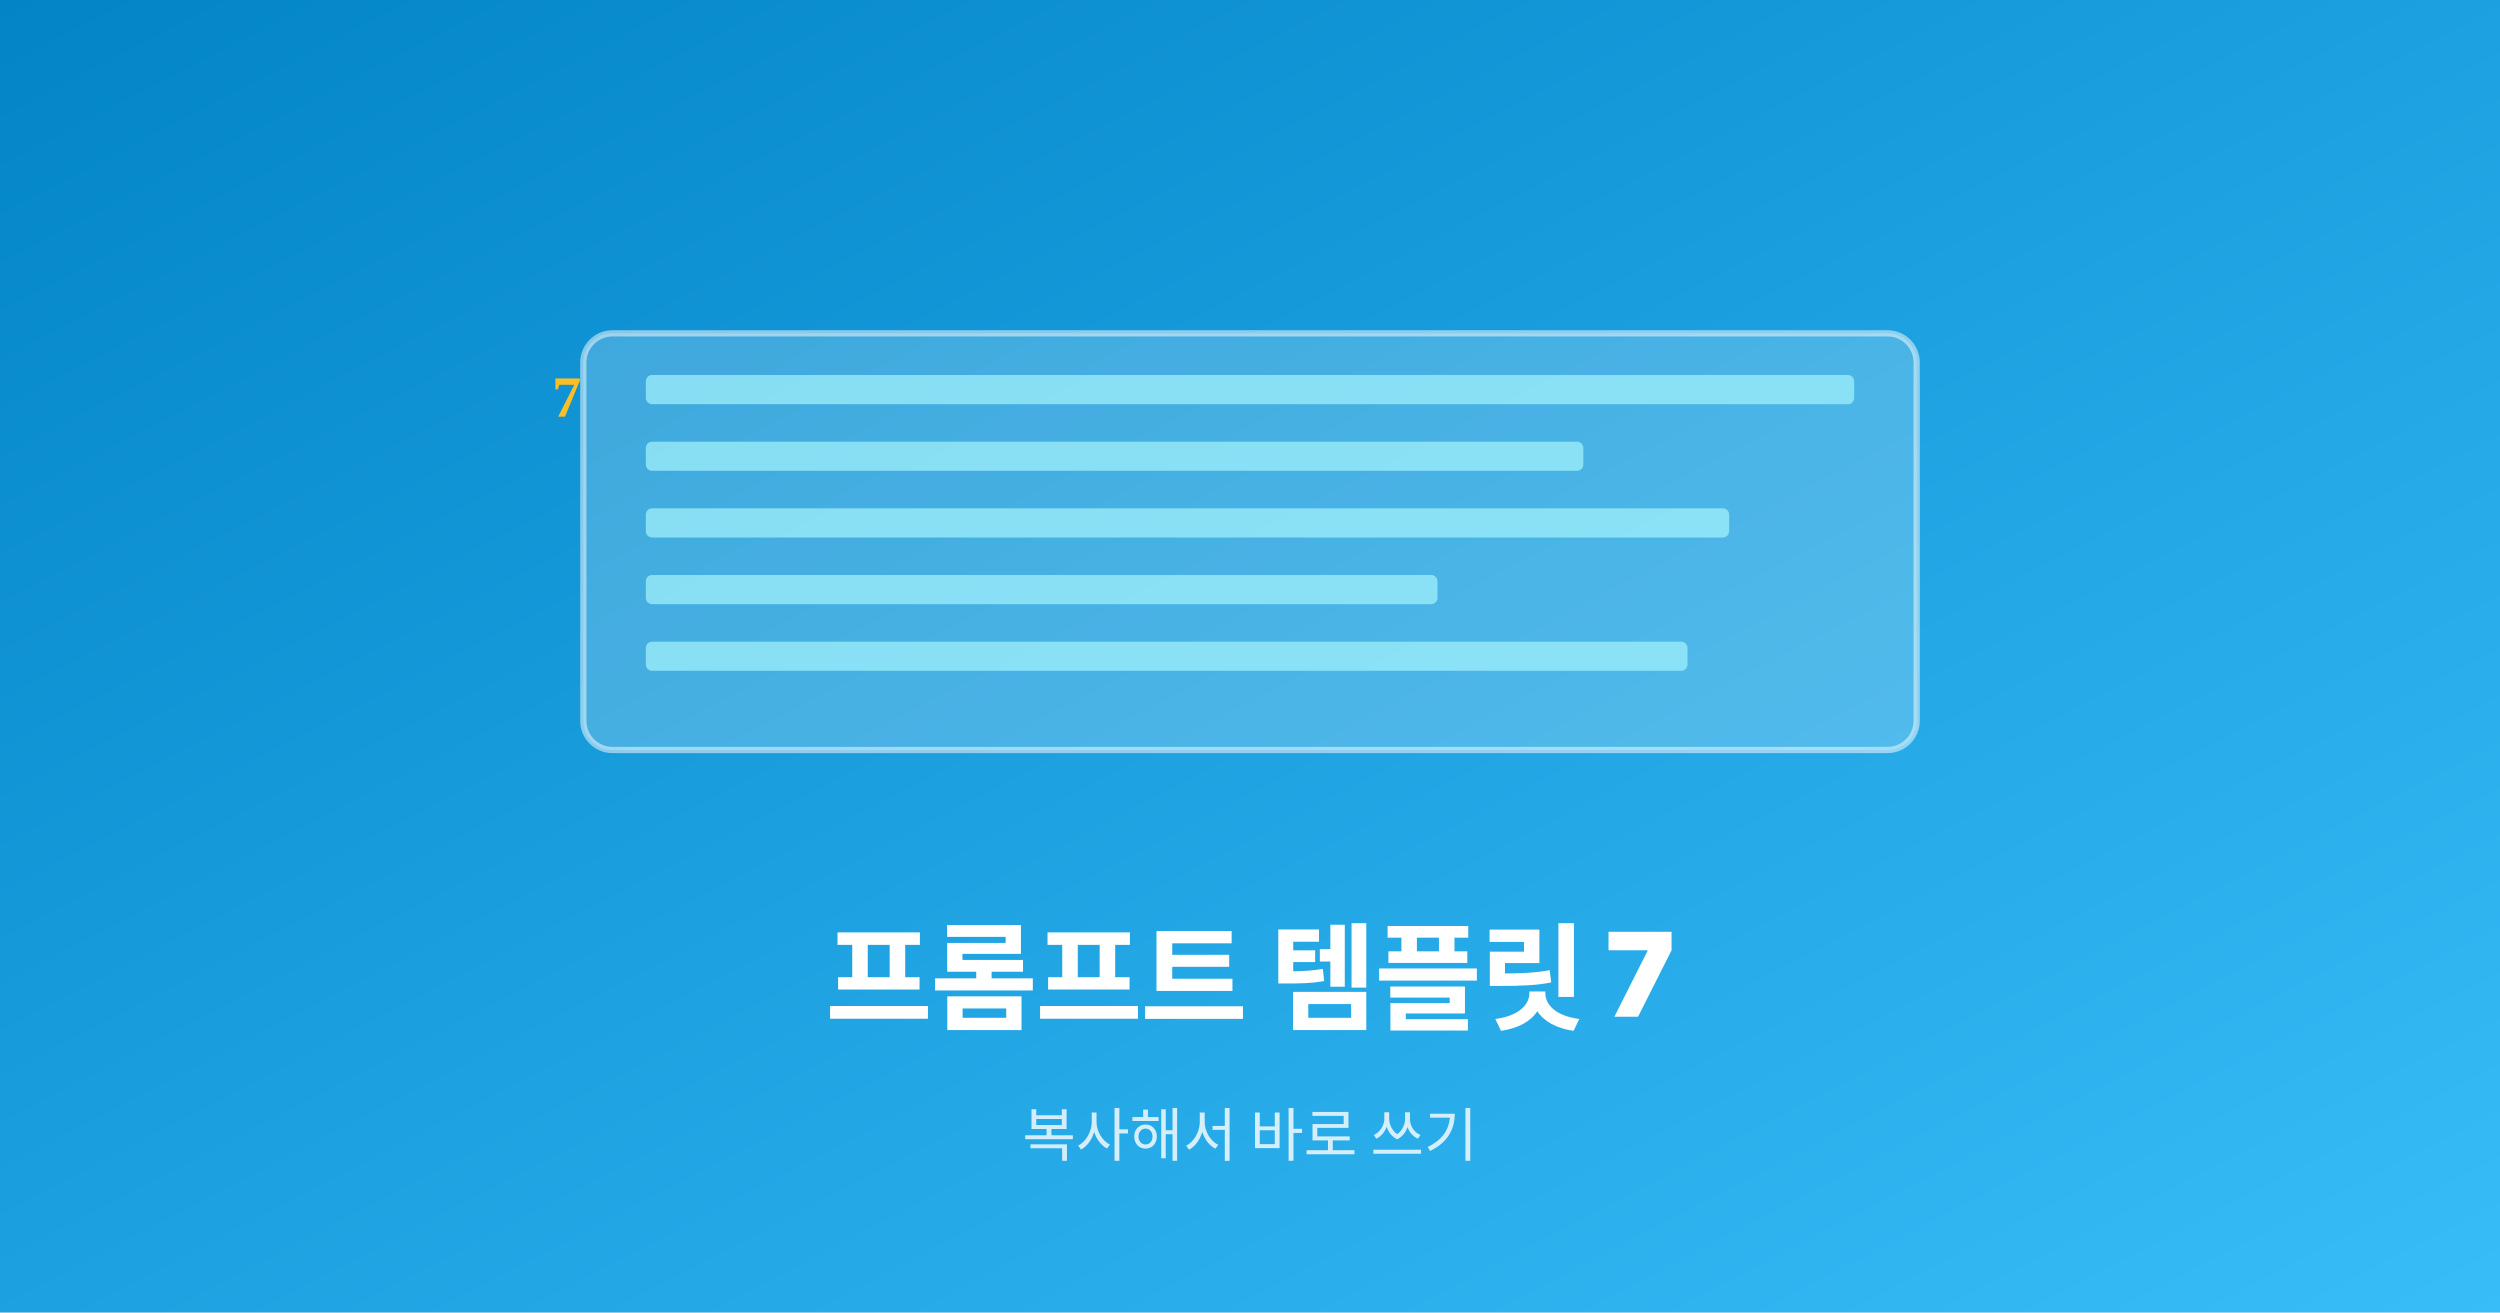
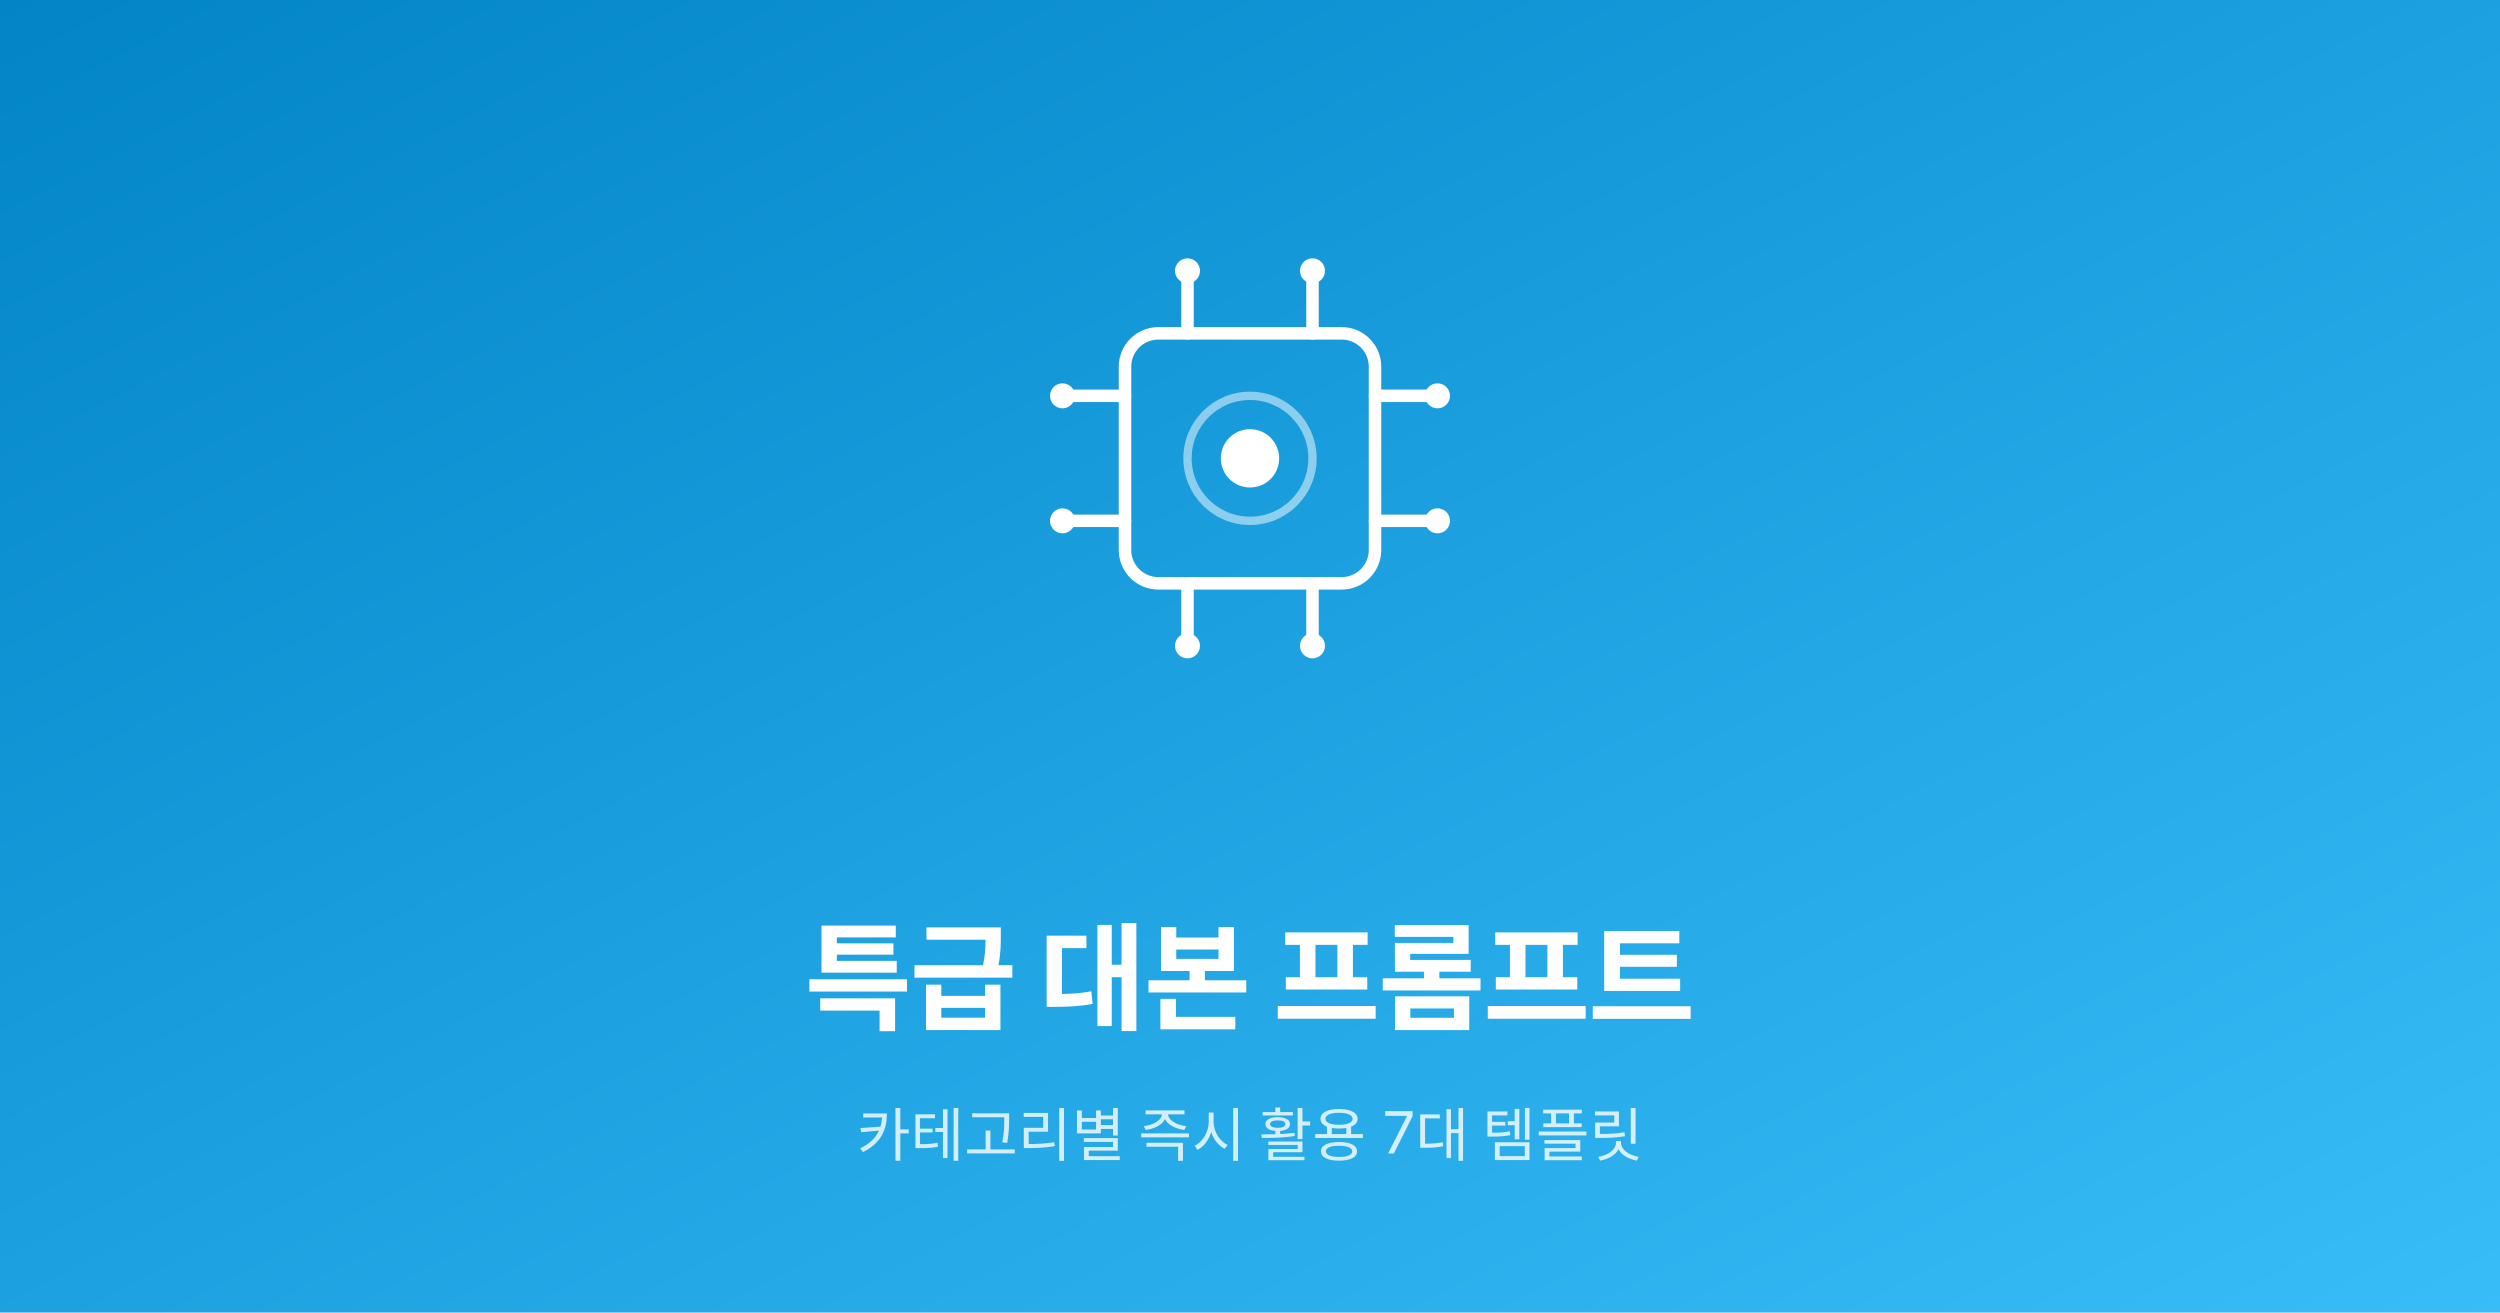
<svg xmlns="http://www.w3.org/2000/svg" viewBox="0 0 1200 630" width="1200" height="630">
  <defs>
    <linearGradient id="bg" x1="0%" y1="0%" x2="100%" y2="100%">
      <stop offset="0%" stop-color="#0284c7" />
      <stop offset="100%" stop-color="#38bdf8" />
    </linearGradient>
  </defs>
  <rect width="1200" height="630" fill="url(#bg)" />
-   <g transform="translate(280, 160)">
-     <rect x="0" y="0" width="640" height="200" rx="14" fill="rgba(255,255,255,0.2)" stroke="rgba(255,255,255,0.5)" stroke-width="3" />
-     <rect x="30" y="20" width="580" height="14" rx="3" fill="#a5f3fc" opacity="0.7" />
-     <rect x="30" y="52" width="450" height="14" rx="3" fill="#a5f3fc" opacity="0.7" />
-     <rect x="30" y="84" width="520" height="14" rx="3" fill="#a5f3fc" opacity="0.7" />
-     <rect x="30" y="116" width="380" height="14" rx="3" fill="#a5f3fc" opacity="0.7" />
-     <rect x="30" y="148" width="500" height="14" rx="3" fill="#a5f3fc" opacity="0.7" />
-     <text x="-15" y="40" font-size="28" font-weight="900" fill="#fbbf24">7</text>
+   <g transform="translate(600, 220)">
+     <rect x="-60" y="-60" width="120" height="120" rx="16" fill="none" stroke="#ffffff" stroke-width="6" />
+     <line x1="-90" y1="-30" x2="-60" y2="-30" stroke="#ffffff" stroke-width="6" stroke-linecap="round" />
+     <line x1="-90" y1="30" x2="-60" y2="30" stroke="#ffffff" stroke-width="6" stroke-linecap="round" />
+     <line x1="60" y1="-30" x2="90" y2="-30" stroke="#ffffff" stroke-width="6" stroke-linecap="round" />
+     <line x1="60" y1="30" x2="90" y2="30" stroke="#ffffff" stroke-width="6" stroke-linecap="round" />
+     <line x1="-30" y1="-90" x2="-30" y2="-60" stroke="#ffffff" stroke-width="6" stroke-linecap="round" />
+     <line x1="30" y1="-90" x2="30" y2="-60" stroke="#ffffff" stroke-width="6" stroke-linecap="round" />
+     <line x1="-30" y1="60" x2="-30" y2="90" stroke="#ffffff" stroke-width="6" stroke-linecap="round" />
+     <line x1="30" y1="60" x2="30" y2="90" stroke="#ffffff" stroke-width="6" stroke-linecap="round" />
+     <circle cx="0" cy="0" r="30" fill="none" stroke="#ffffff" stroke-width="4" opacity="0.5" />
+     <circle cx="0" cy="0" r="14" fill="#ffffff" />
+     <circle cx="-90" cy="-30" r="6" fill="#ffffff" />
+     <circle cx="-90" cy="30" r="6" fill="#ffffff" />
+     <circle cx="90" cy="-30" r="6" fill="#ffffff" />
+     <circle cx="90" cy="30" r="6" fill="#ffffff" />
+     <circle cx="-30" cy="-90" r="6" fill="#ffffff" />
+     <circle cx="30" cy="-90" r="6" fill="#ffffff" />
+     <circle cx="-30" cy="90" r="6" fill="#ffffff" />
+     <circle cx="30" cy="90" r="6" fill="#ffffff" />
  </g>
-   <text x="600" y="490" font-size="56" font-weight="900" fill="#ffffff" text-anchor="middle" font-family="Pretendard,system-ui,-apple-system,sans-serif" letter-spacing="-0.02em">프롬프트 템플릿 7</text>
-   <text x="600" y="555" font-size="28" font-weight="400" fill="#ffffff" opacity="0.8" text-anchor="middle" font-family="Pretendard,system-ui,-apple-system,sans-serif">복사해서 바로 쓰기</text>
+   <text x="600" y="490" font-size="56" font-weight="900" fill="#ffffff" text-anchor="middle" font-family="Pretendard,system-ui,-apple-system,sans-serif" letter-spacing="-0.02em">특급 대본 프롬프트</text>
+   <text x="600" y="555" font-size="28" font-weight="400" fill="#ffffff" opacity="0.8" text-anchor="middle" font-family="Pretendard,system-ui,-apple-system,sans-serif">카테고리별 즉시 활용 7대 템플릿</text>
</svg>
